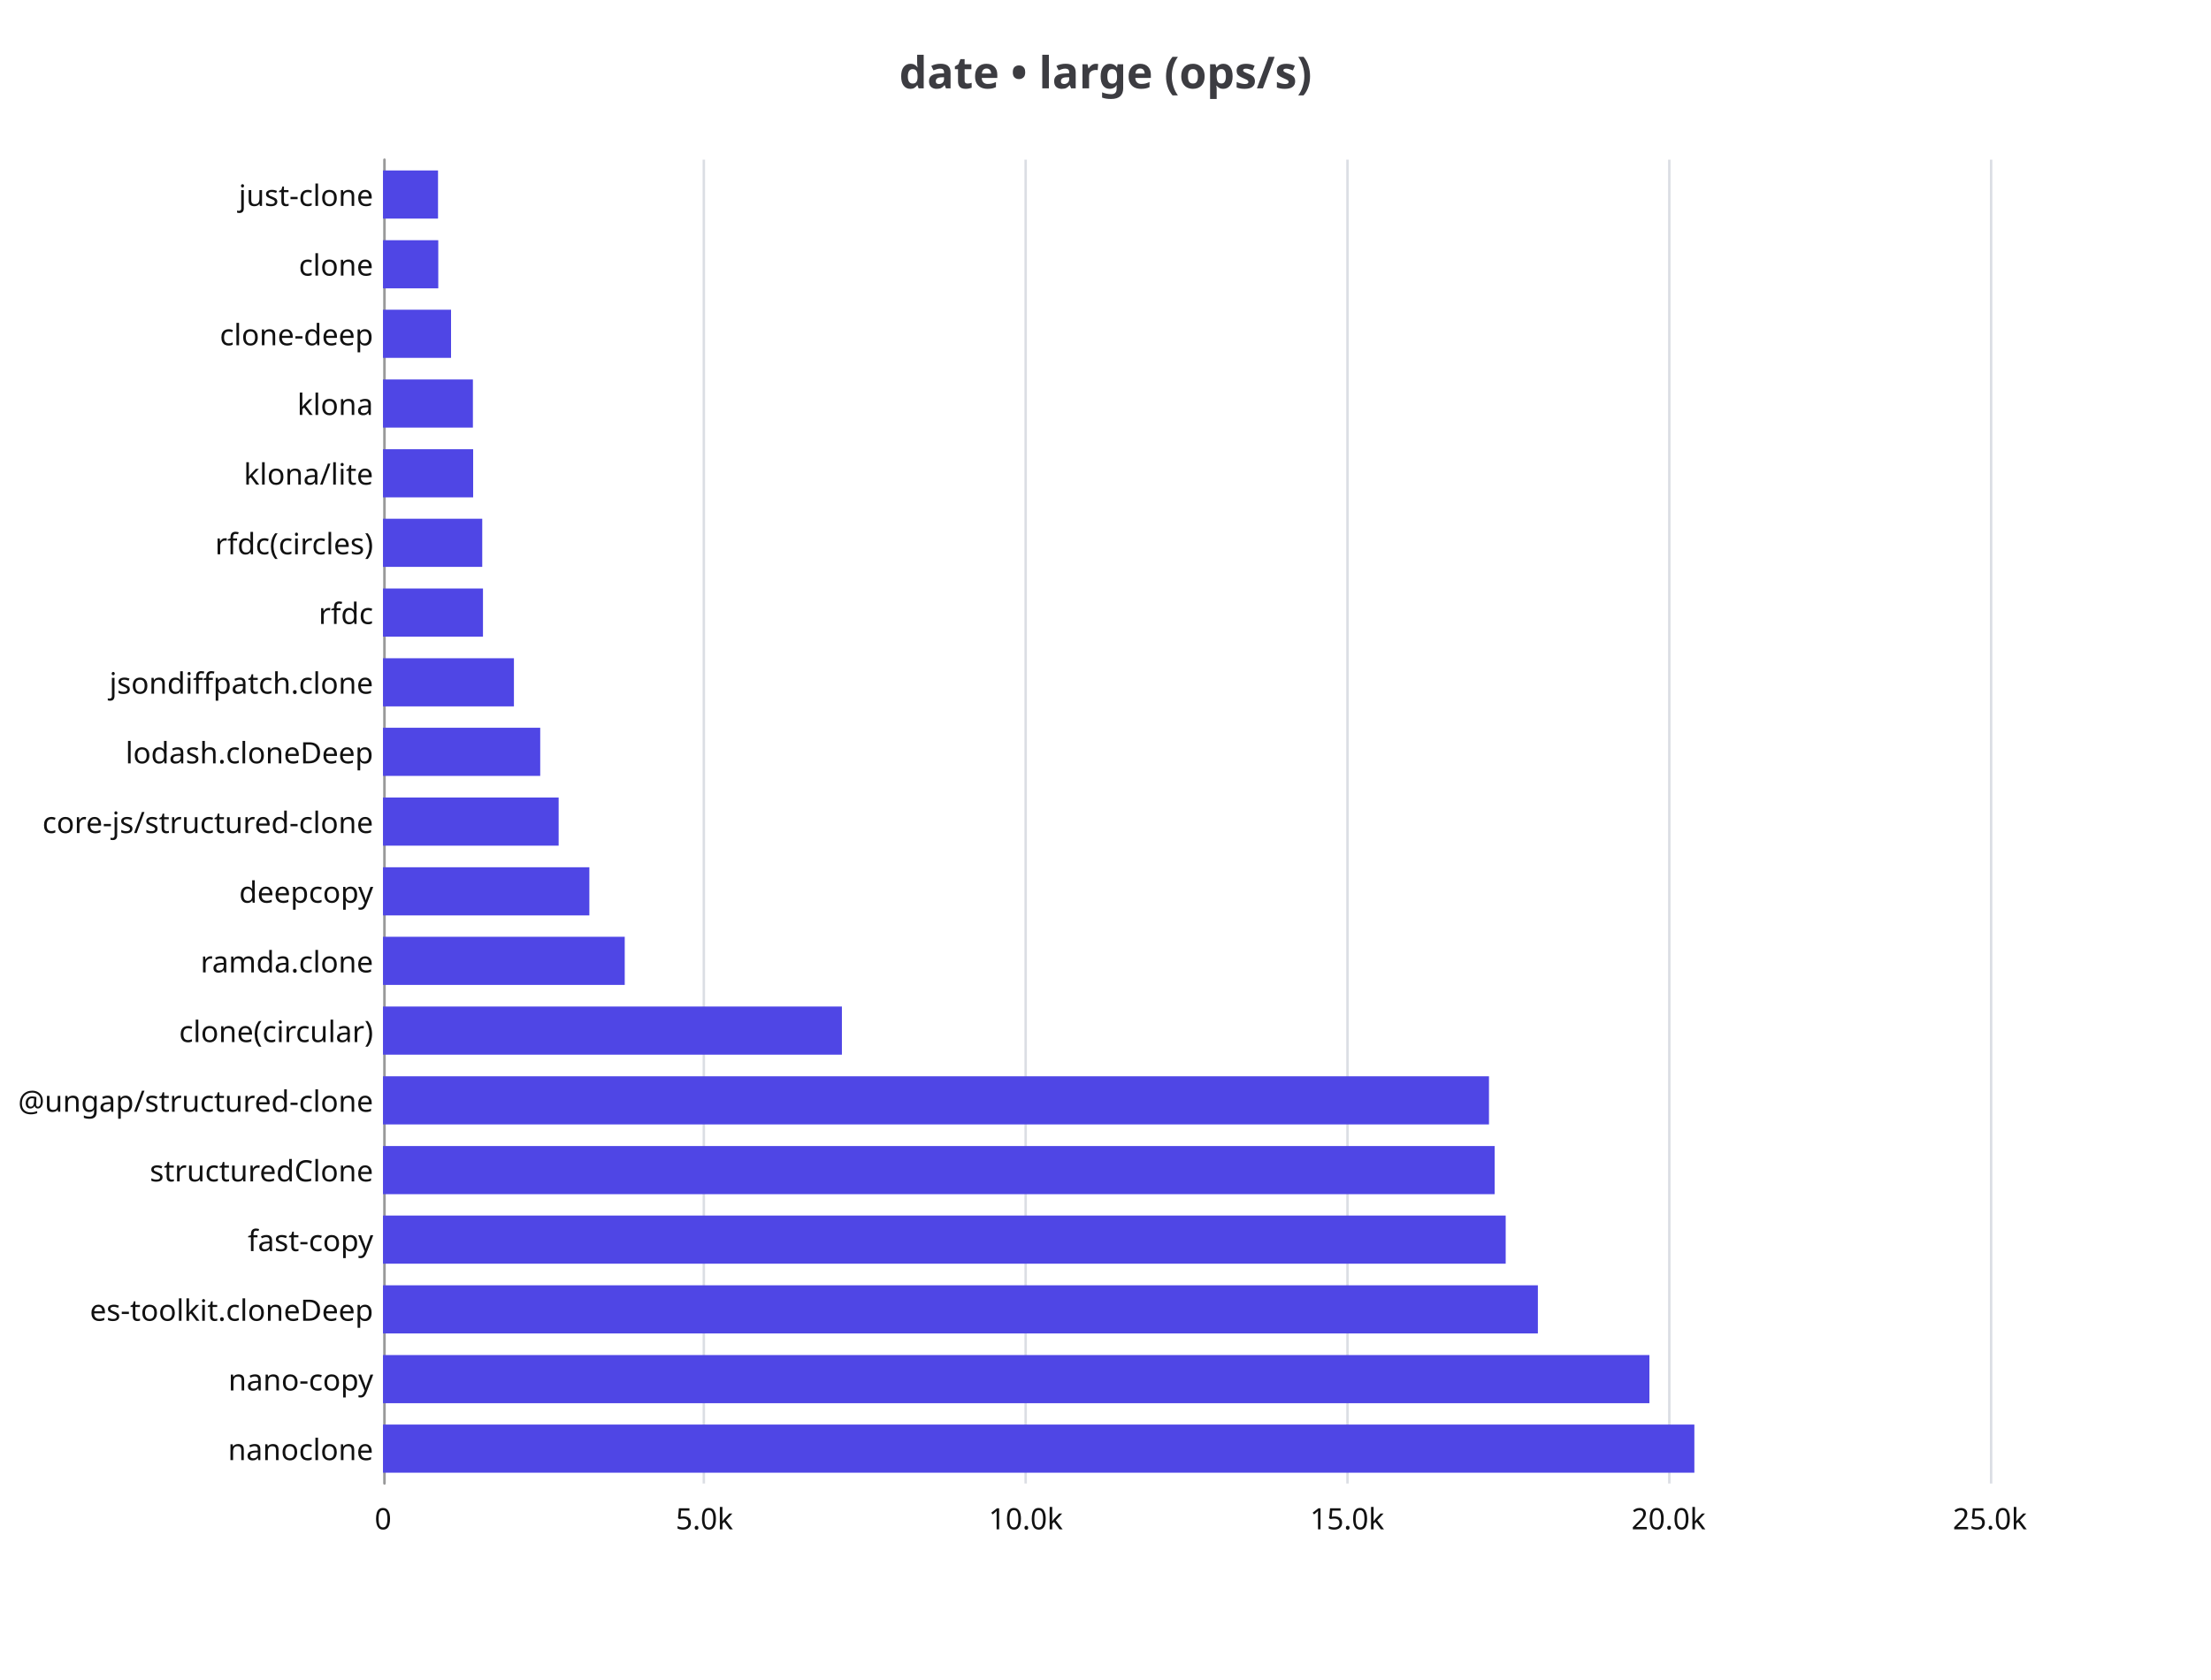
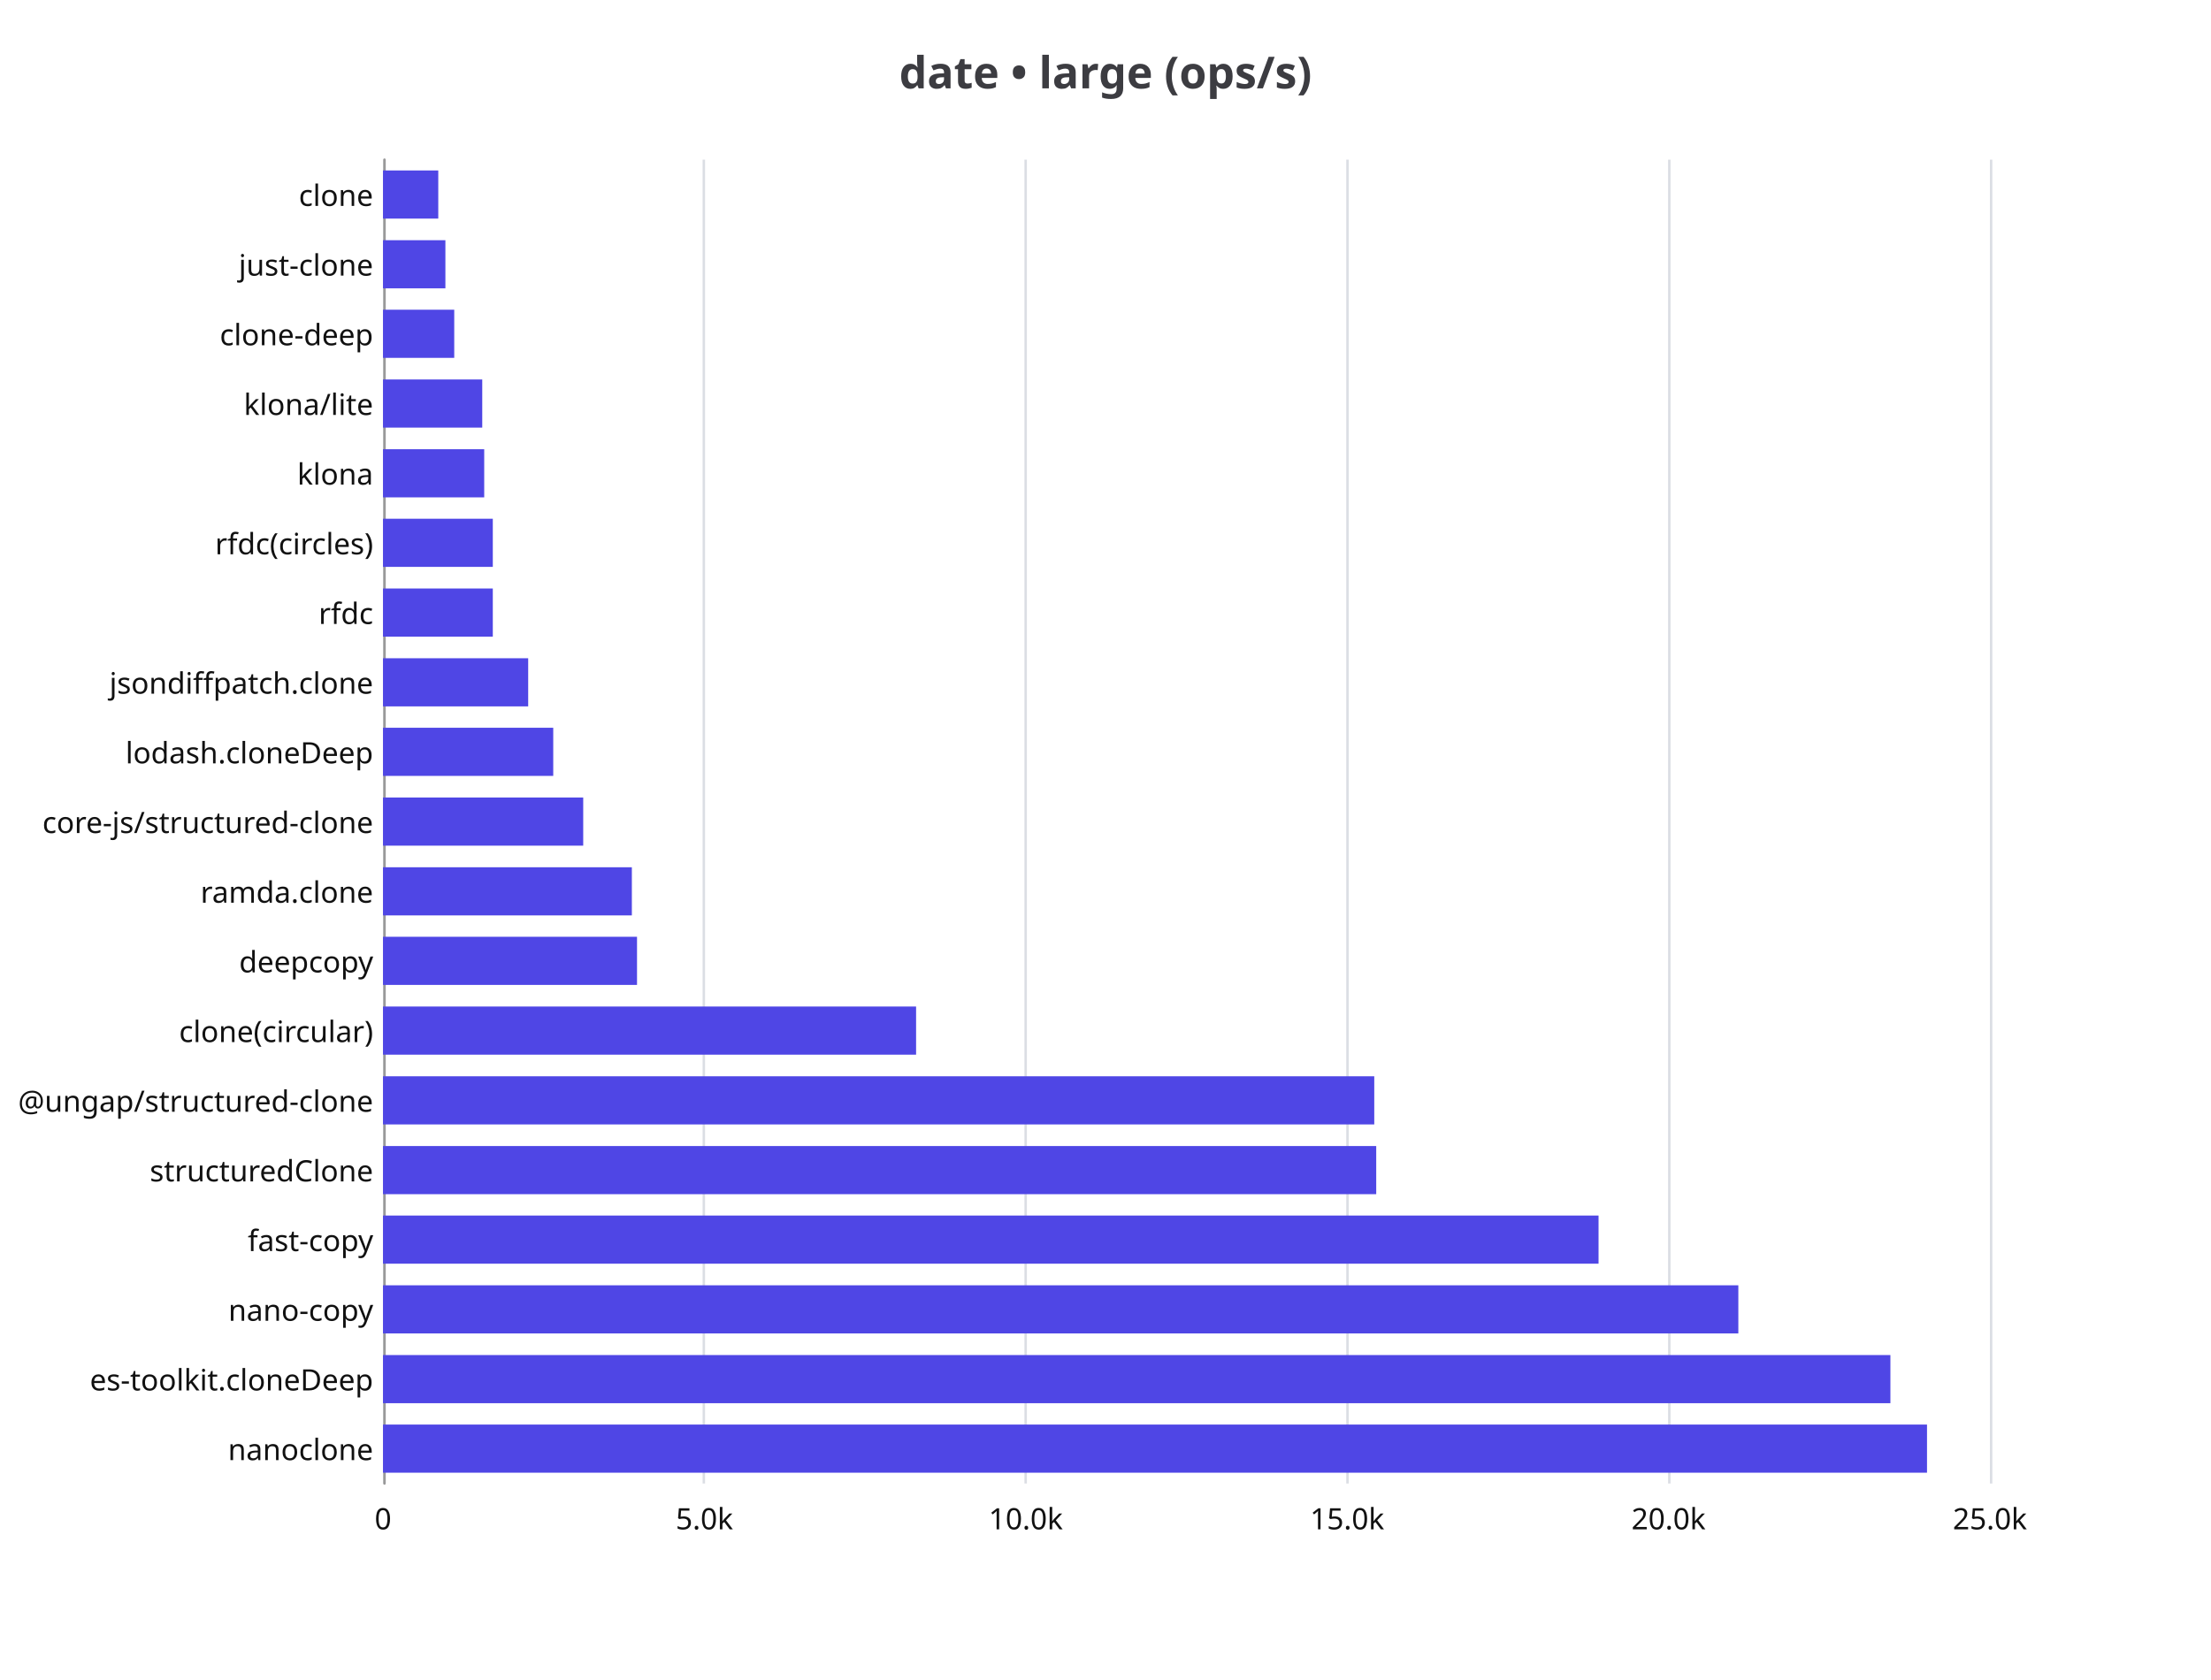
<svg xmlns="http://www.w3.org/2000/svg" width="900" height="684" version="1.1" baseProfile="full" viewBox="0 0 900 684">
  <rect width="900" height="684" x="0" y="0" fill="#ffffff" />
  <path d="M156.5 65L156.5 604" fill="none" pointer-events="visible" stroke="#dbdee4" class="zr7-cls-14" />
  <path d="M286.5 65L286.5 604" fill="none" pointer-events="visible" stroke="#dbdee4" class="zr7-cls-14" />
  <path d="M417.5 65L417.5 604" fill="none" pointer-events="visible" stroke="#dbdee4" class="zr7-cls-14" />
  <path d="M548.5 65L548.5 604" fill="none" pointer-events="visible" stroke="#dbdee4" class="zr7-cls-14" />
  <path d="M679.5 65L679.5 604" fill="none" pointer-events="visible" stroke="#dbdee4" class="zr7-cls-14" />
  <path d="M810.5 65L810.5 604" fill="none" pointer-events="visible" stroke="#dbdee4" class="zr7-cls-14" />
  <path d="M156.5 604L156.5 65" fill="none" pointer-events="visible" stroke="#999" stroke-linecap="round" class="zr7-cls-14" />
  <text dominant-baseline="central" text-anchor="end" style="font-size:12px;font-family:Microsoft YaHei;" xml:space="preserve" transform="translate(151.92 589.8158)" fill="#111">    nanoclone</text>
-   <text dominant-baseline="central" text-anchor="end" style="font-size:12px;font-family:Microsoft YaHei;" xml:space="preserve" transform="translate(151.92 561.4474)" fill="#111">    nano-copy</text>
-   <text dominant-baseline="central" text-anchor="end" style="font-size:12px;font-family:Microsoft YaHei;" xml:space="preserve" transform="translate(151.92 533.0789)" fill="#111">    es-toolkit.cloneDeep</text>
+   <text dominant-baseline="central" text-anchor="end" style="font-size:12px;font-family:Microsoft YaHei;" xml:space="preserve" transform="translate(151.92 561.4474)" fill="#111">    es-toolkit.cloneDeep</text>
+   <text dominant-baseline="central" text-anchor="end" style="font-size:12px;font-family:Microsoft YaHei;" xml:space="preserve" transform="translate(151.92 533.0789)" fill="#111">    nano-copy</text>
  <text dominant-baseline="central" text-anchor="end" style="font-size:12px;font-family:Microsoft YaHei;" xml:space="preserve" transform="translate(151.92 504.7105)" fill="#111">    fast-copy</text>
  <text dominant-baseline="central" text-anchor="end" style="font-size:12px;font-family:Microsoft YaHei;" xml:space="preserve" transform="translate(151.92 476.3421)" fill="#111">    structuredClone</text>
  <text dominant-baseline="central" text-anchor="end" style="font-size:12px;font-family:Microsoft YaHei;" xml:space="preserve" transform="translate(151.92 447.9737)" fill="#111">    @ungap/structured-clone</text>
  <text dominant-baseline="central" text-anchor="end" style="font-size:12px;font-family:Microsoft YaHei;" xml:space="preserve" transform="translate(151.92 419.6053)" fill="#111">    clone(circular)</text>
-   <text dominant-baseline="central" text-anchor="end" style="font-size:12px;font-family:Microsoft YaHei;" xml:space="preserve" transform="translate(151.92 391.2368)" fill="#111">    ramda.clone</text>
-   <text dominant-baseline="central" text-anchor="end" style="font-size:12px;font-family:Microsoft YaHei;" xml:space="preserve" transform="translate(151.92 362.8684)" fill="#111">    deepcopy</text>
+   <text dominant-baseline="central" text-anchor="end" style="font-size:12px;font-family:Microsoft YaHei;" xml:space="preserve" transform="translate(151.92 391.2368)" fill="#111">    deepcopy</text>
+   <text dominant-baseline="central" text-anchor="end" style="font-size:12px;font-family:Microsoft YaHei;" xml:space="preserve" transform="translate(151.92 362.8684)" fill="#111">    ramda.clone</text>
  <text dominant-baseline="central" text-anchor="end" style="font-size:12px;font-family:Microsoft YaHei;" xml:space="preserve" transform="translate(151.92 334.5)" fill="#111">    core-js/structured-clone</text>
  <text dominant-baseline="central" text-anchor="end" style="font-size:12px;font-family:Microsoft YaHei;" xml:space="preserve" transform="translate(151.92 306.1316)" fill="#111">    lodash.cloneDeep</text>
  <text dominant-baseline="central" text-anchor="end" style="font-size:12px;font-family:Microsoft YaHei;" xml:space="preserve" transform="translate(151.92 277.7632)" fill="#111">    jsondiffpatch.clone</text>
  <text dominant-baseline="central" text-anchor="end" style="font-size:12px;font-family:Microsoft YaHei;" xml:space="preserve" transform="translate(151.92 249.3947)" fill="#111">    rfdc</text>
  <text dominant-baseline="central" text-anchor="end" style="font-size:12px;font-family:Microsoft YaHei;" xml:space="preserve" transform="translate(151.92 221.0263)" fill="#111">    rfdc(circles)</text>
-   <text dominant-baseline="central" text-anchor="end" style="font-size:12px;font-family:Microsoft YaHei;" xml:space="preserve" transform="translate(151.92 192.6579)" fill="#111">    klona/lite</text>
-   <text dominant-baseline="central" text-anchor="end" style="font-size:12px;font-family:Microsoft YaHei;" xml:space="preserve" transform="translate(151.92 164.2895)" fill="#111">    klona</text>
+   <text dominant-baseline="central" text-anchor="end" style="font-size:12px;font-family:Microsoft YaHei;" xml:space="preserve" transform="translate(151.92 192.6579)" fill="#111">    klona</text>
+   <text dominant-baseline="central" text-anchor="end" style="font-size:12px;font-family:Microsoft YaHei;" xml:space="preserve" transform="translate(151.92 164.2895)" fill="#111">    klona/lite</text>
  <text dominant-baseline="central" text-anchor="end" style="font-size:12px;font-family:Microsoft YaHei;" xml:space="preserve" transform="translate(151.92 135.9211)" fill="#111">    clone-deep</text>
-   <text dominant-baseline="central" text-anchor="end" style="font-size:12px;font-family:Microsoft YaHei;" xml:space="preserve" transform="translate(151.92 107.5526)" fill="#111">    clone</text>
-   <text dominant-baseline="central" text-anchor="end" style="font-size:12px;font-family:Microsoft YaHei;" xml:space="preserve" transform="translate(151.92 79.1842)" fill="#111">    just-clone</text>
+   <text dominant-baseline="central" text-anchor="end" style="font-size:12px;font-family:Microsoft YaHei;" xml:space="preserve" transform="translate(151.92 107.5526)" fill="#111">    just-clone</text>
+   <text dominant-baseline="central" text-anchor="end" style="font-size:12px;font-family:Microsoft YaHei;" xml:space="preserve" transform="translate(151.92 79.1842)" fill="#111">    clone</text>
  <text dominant-baseline="central" text-anchor="middle" style="font-size:12px;font-family:Microsoft YaHei;" y="6" transform="translate(155.92 612)" fill="#111">0</text>
  <text dominant-baseline="central" text-anchor="middle" style="font-size:12px;font-family:Microsoft YaHei;" y="6" transform="translate(286.736 612)" fill="#111">5.0k</text>
  <text dominant-baseline="central" text-anchor="middle" style="font-size:12px;font-family:Microsoft YaHei;" y="6" transform="translate(417.552 612)" fill="#111">10.0k</text>
  <text dominant-baseline="central" text-anchor="middle" style="font-size:12px;font-family:Microsoft YaHei;" y="6" transform="translate(548.368 612)" fill="#111">15.0k</text>
  <text dominant-baseline="central" text-anchor="middle" style="font-size:12px;font-family:Microsoft YaHei;" y="6" transform="translate(679.184 612)" fill="#111">20.0k</text>
  <text dominant-baseline="central" text-anchor="middle" style="font-size:12px;font-family:Microsoft YaHei;" y="6" transform="translate(810 612)" fill="#111">25.0k</text>
-   <path d="M155.9 580l533.8 0l0 19.6l-533.8 0Z" fill="#4F46E5" ecmeta_series_index="0" ecmeta_data_index="0" ecmeta_ssr_type="chart" class="zr7-cls-15" />
-   <path d="M155.9 551.7l515.5 0l0 19.6l-515.5 0Z" fill="#4F46E5" ecmeta_series_index="0" ecmeta_data_index="1" ecmeta_ssr_type="chart" class="zr7-cls-15" />
-   <path d="M155.9 523.3l470.1 0l0 19.6l-470.1 0Z" fill="#4F46E5" ecmeta_series_index="0" ecmeta_data_index="2" ecmeta_ssr_type="chart" class="zr7-cls-15" />
-   <path d="M155.9 494.9l457 0l0 19.6l-457 0Z" fill="#4F46E5" ecmeta_series_index="0" ecmeta_data_index="3" ecmeta_ssr_type="chart" class="zr7-cls-15" />
-   <path d="M155.9 466.6l452.5 0l0 19.6l-452.5 0Z" fill="#4F46E5" ecmeta_series_index="0" ecmeta_data_index="4" ecmeta_ssr_type="chart" class="zr7-cls-15" />
-   <path d="M155.9 438.2l450.2 0l0 19.6l-450.2 0Z" fill="#4F46E5" ecmeta_series_index="0" ecmeta_data_index="5" ecmeta_ssr_type="chart" class="zr7-cls-15" />
-   <path d="M155.9 409.8l186.8 0l0 19.6l-186.8 0Z" fill="#4F46E5" ecmeta_series_index="0" ecmeta_data_index="6" ecmeta_ssr_type="chart" class="zr7-cls-15" />
-   <path d="M155.9 381.4l98.4 0l0 19.6l-98.4 0Z" fill="#4F46E5" ecmeta_series_index="0" ecmeta_data_index="7" ecmeta_ssr_type="chart" class="zr7-cls-15" />
-   <path d="M155.9 353.1l84 0l0 19.6l-84 0Z" fill="#4F46E5" ecmeta_series_index="0" ecmeta_data_index="8" ecmeta_ssr_type="chart" class="zr7-cls-15" />
-   <path d="M155.9 324.7l71.5 0l0 19.6l-71.5 0Z" fill="#4F46E5" ecmeta_series_index="0" ecmeta_data_index="9" ecmeta_ssr_type="chart" class="zr7-cls-15" />
-   <path d="M155.9 296.3l64 0l0 19.6l-64 0Z" fill="#4F46E5" ecmeta_series_index="0" ecmeta_data_index="10" ecmeta_ssr_type="chart" class="zr7-cls-15" />
-   <path d="M155.9 268l53.3 0l0 19.6l-53.3 0Z" fill="#4F46E5" ecmeta_series_index="0" ecmeta_data_index="11" ecmeta_ssr_type="chart" class="zr7-cls-15" />
-   <path d="M155.9 239.6l40.7 0l0 19.6l-40.7 0Z" fill="#4F46E5" ecmeta_series_index="0" ecmeta_data_index="12" ecmeta_ssr_type="chart" class="zr7-cls-15" />
-   <path d="M155.9 211.2l40.4 0l0 19.6l-40.4 0Z" fill="#4F46E5" ecmeta_series_index="0" ecmeta_data_index="13" ecmeta_ssr_type="chart" class="zr7-cls-15" />
-   <path d="M155.9 182.9l36.7 0l0 19.6l-36.7 0Z" fill="#4F46E5" ecmeta_series_index="0" ecmeta_data_index="14" ecmeta_ssr_type="chart" class="zr7-cls-15" />
-   <path d="M155.9 154.5l36.6 0l0 19.6l-36.6 0Z" fill="#4F46E5" ecmeta_series_index="0" ecmeta_data_index="15" ecmeta_ssr_type="chart" class="zr7-cls-15" />
-   <path d="M155.9 126.1l27.7 0l0 19.6l-27.7 0Z" fill="#4F46E5" ecmeta_series_index="0" ecmeta_data_index="16" ecmeta_ssr_type="chart" class="zr7-cls-15" />
-   <path d="M155.9 97.8l22.5 0l0 19.6l-22.5 0Z" fill="#4F46E5" ecmeta_series_index="0" ecmeta_data_index="17" ecmeta_ssr_type="chart" class="zr7-cls-15" />
-   <path d="M155.9 69.4l22.4 0l0 19.6l-22.4 0Z" fill="#4F46E5" ecmeta_series_index="0" ecmeta_data_index="18" ecmeta_ssr_type="chart" class="zr7-cls-15" />
+   <path d="M155.9 580l628.5 0l0 19.6l-628.5 0Z" fill="#4F46E5" ecmeta_series_index="0" ecmeta_data_index="0" ecmeta_ssr_type="chart" class="zr7-cls-15" />
+   <path d="M155.9 551.7l613.6 0l0 19.6l-613.6 0Z" fill="#4F46E5" ecmeta_series_index="0" ecmeta_data_index="1" ecmeta_ssr_type="chart" class="zr7-cls-15" />
+   <path d="M155.9 523.3l551.7 0l0 19.6l-551.7 0Z" fill="#4F46E5" ecmeta_series_index="0" ecmeta_data_index="2" ecmeta_ssr_type="chart" class="zr7-cls-15" />
+   <path d="M155.9 494.9l494.8 0l0 19.6l-494.8 0Z" fill="#4F46E5" ecmeta_series_index="0" ecmeta_data_index="3" ecmeta_ssr_type="chart" class="zr7-cls-15" />
+   <path d="M155.9 466.6l404.3 0l0 19.6l-404.3 0Z" fill="#4F46E5" ecmeta_series_index="0" ecmeta_data_index="4" ecmeta_ssr_type="chart" class="zr7-cls-15" />
+   <path d="M155.9 438.2l403.5 0l0 19.6l-403.5 0Z" fill="#4F46E5" ecmeta_series_index="0" ecmeta_data_index="5" ecmeta_ssr_type="chart" class="zr7-cls-15" />
+   <path d="M155.9 409.8l217 0l0 19.6l-217 0Z" fill="#4F46E5" ecmeta_series_index="0" ecmeta_data_index="6" ecmeta_ssr_type="chart" class="zr7-cls-15" />
+   <path d="M155.9 381.4l103.4 0l0 19.6l-103.4 0Z" fill="#4F46E5" ecmeta_series_index="0" ecmeta_data_index="7" ecmeta_ssr_type="chart" class="zr7-cls-15" />
+   <path d="M155.9 353.1l101.3 0l0 19.6l-101.3 0Z" fill="#4F46E5" ecmeta_series_index="0" ecmeta_data_index="8" ecmeta_ssr_type="chart" class="zr7-cls-15" />
+   <path d="M155.9 324.7l81.5 0l0 19.6l-81.5 0Z" fill="#4F46E5" ecmeta_series_index="0" ecmeta_data_index="9" ecmeta_ssr_type="chart" class="zr7-cls-15" />
+   <path d="M155.9 296.3l69.3 0l0 19.6l-69.3 0Z" fill="#4F46E5" ecmeta_series_index="0" ecmeta_data_index="10" ecmeta_ssr_type="chart" class="zr7-cls-15" />
+   <path d="M155.9 268l59.1 0l0 19.6l-59.1 0Z" fill="#4F46E5" ecmeta_series_index="0" ecmeta_data_index="11" ecmeta_ssr_type="chart" class="zr7-cls-15" />
+   <path d="M155.9 239.6l44.7 0l0 19.6l-44.7 0Z" fill="#4F46E5" ecmeta_series_index="0" ecmeta_data_index="12" ecmeta_ssr_type="chart" class="zr7-cls-15" />
+   <path d="M155.9 211.2l44.7 0l0 19.6l-44.7 0Z" fill="#4F46E5" ecmeta_series_index="0" ecmeta_data_index="13" ecmeta_ssr_type="chart" class="zr7-cls-15" />
+   <path d="M155.9 182.9l41.2 0l0 19.6l-41.2 0Z" fill="#4F46E5" ecmeta_series_index="0" ecmeta_data_index="14" ecmeta_ssr_type="chart" class="zr7-cls-15" />
+   <path d="M155.9 154.5l40.4 0l0 19.6l-40.4 0Z" fill="#4F46E5" ecmeta_series_index="0" ecmeta_data_index="15" ecmeta_ssr_type="chart" class="zr7-cls-15" />
+   <path d="M155.9 126.1l29 0l0 19.6l-29 0Z" fill="#4F46E5" ecmeta_series_index="0" ecmeta_data_index="16" ecmeta_ssr_type="chart" class="zr7-cls-15" />
+   <path d="M155.9 97.8l25.4 0l0 19.6l-25.4 0Z" fill="#4F46E5" ecmeta_series_index="0" ecmeta_data_index="17" ecmeta_ssr_type="chart" class="zr7-cls-15" />
+   <path d="M155.9 69.4l22.5 0l0 19.6l-22.5 0Z" fill="#4F46E5" ecmeta_series_index="0" ecmeta_data_index="18" ecmeta_ssr_type="chart" class="zr7-cls-15" />
  <path d="M-86.8 -5l173.6 0l0 28l-173.6 0Z" transform="translate(450 20)" fill="rgb(0,0,0)" fill-opacity="0" stroke="#3c3c41" stroke-width="0" class="zr7-cls-14" />
  <text dominant-baseline="central" text-anchor="middle" style="font-size:18px;font-family:Microsoft YaHei;font-weight:bold;" xml:space="preserve" y="9" transform="translate(450 20)" fill="#3c3c41">date • large (ops/s)</text>
  <style>
.zr7-cls-14:hover {
pointer-events:none;
}
.zr7-cls-15:hover {
cursor:pointer;
fill:rgba(86,77,251,1);
}



</style>
</svg>
